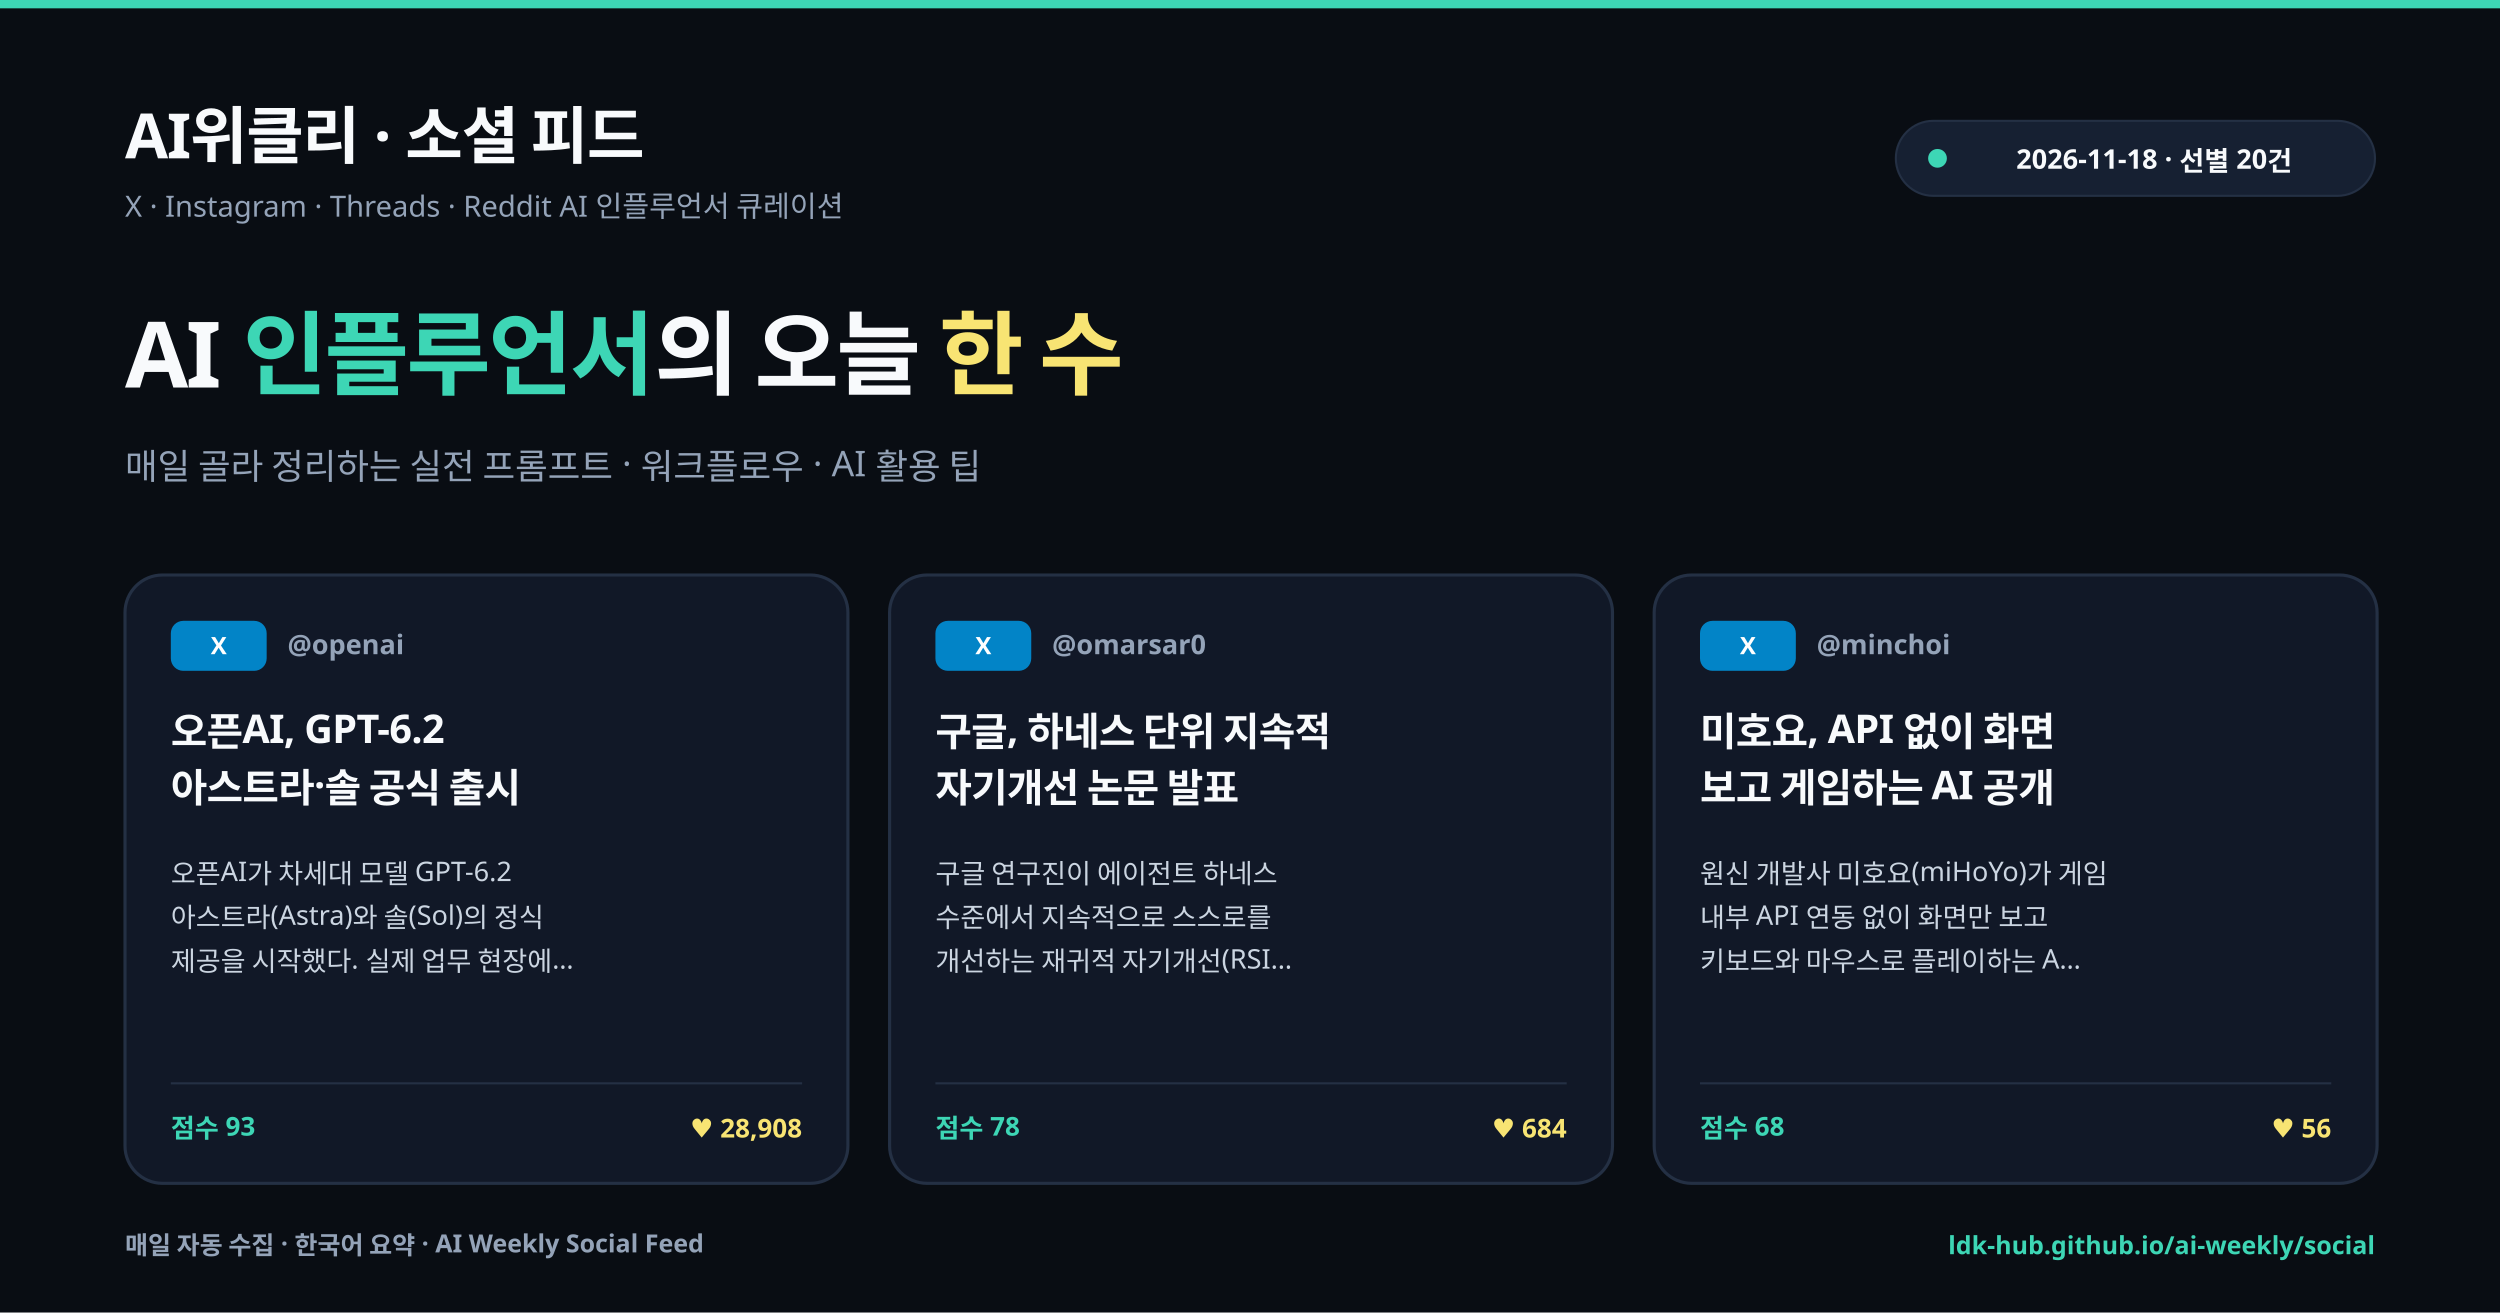
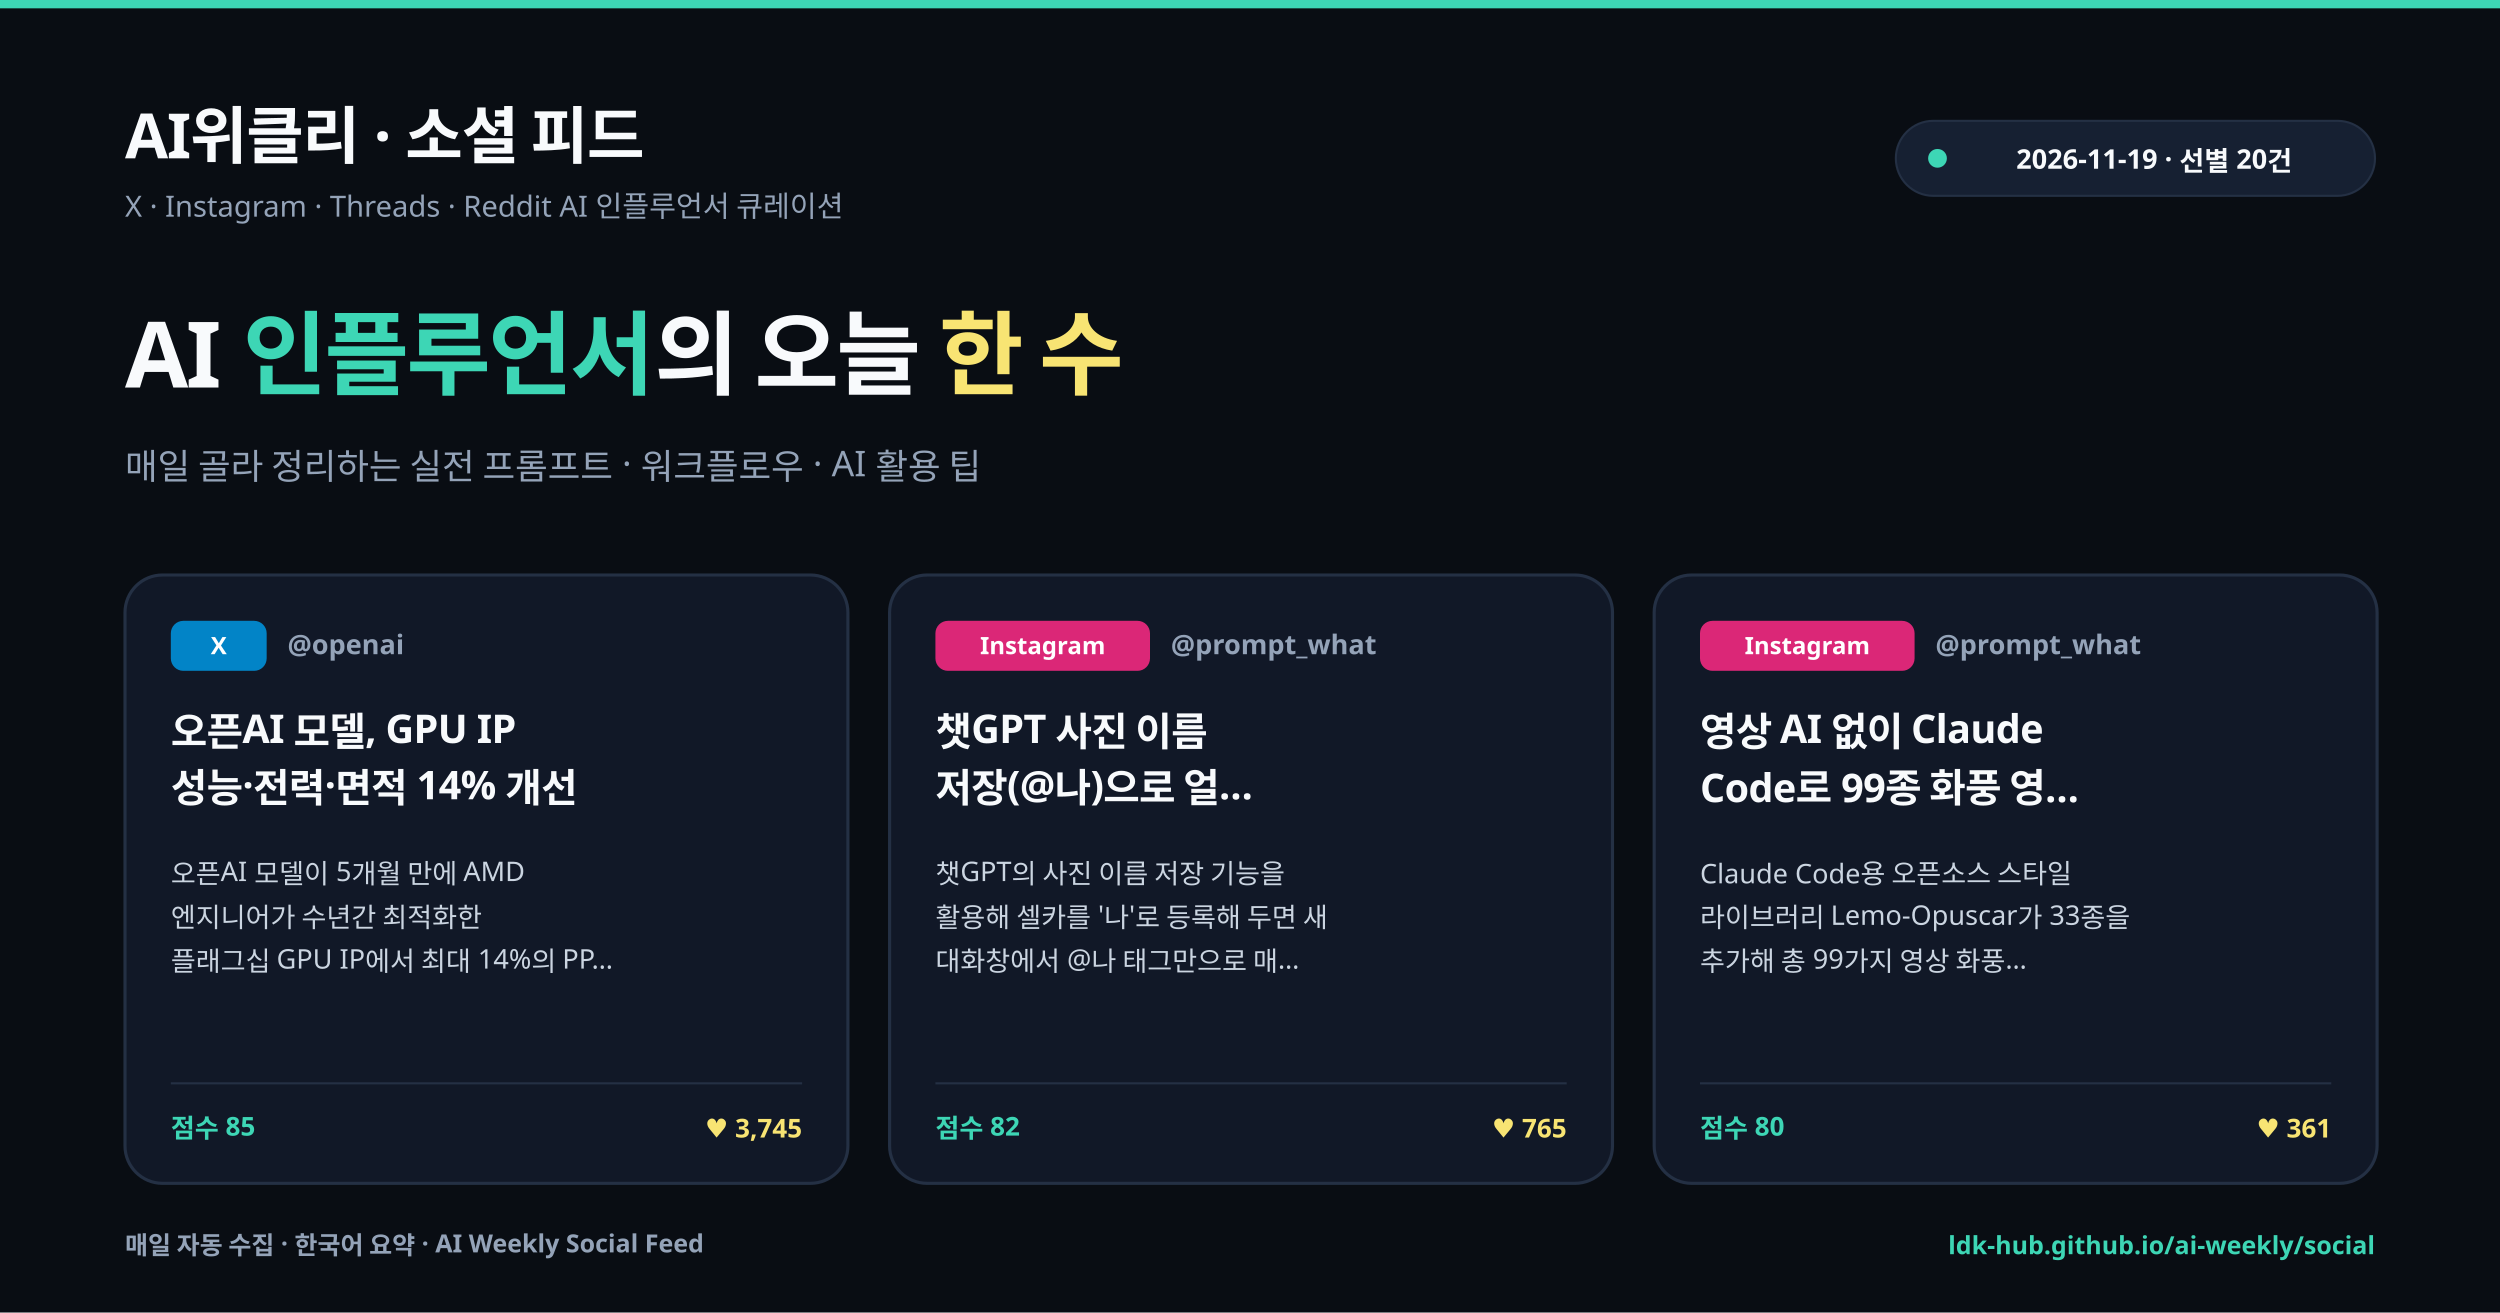
<svg xmlns="http://www.w3.org/2000/svg" viewBox="0 0 1200 630" width="1200" height="630" font-family="'Apple SD Gothic Neo', 'Pretendard', 'Noto Sans KR', 'Malgun Gothic', sans-serif">
  <defs>
    <clipPath id="socCardClip0">
      <rect x="0" y="0" width="347" height="292" rx="18" />
    </clipPath>
    <clipPath id="socCardClip1">
      <rect x="0" y="0" width="347" height="292" rx="18" />
    </clipPath>
    <clipPath id="socCardClip2">
      <rect x="0" y="0" width="347" height="292" rx="18" />
    </clipPath>
  </defs>
  <rect width="1200" height="630" fill="#090d13" />
  <rect x="0" y="0" width="1200" height="4" fill="#3dd6b5" />
  <text x="60" y="76" font-size="30" font-weight="700" fill="#f8fafc" letter-spacing="-0.6">AI위클리 · 소셜 피드</text>
  <text x="60" y="104" font-size="14" font-weight="500" fill="#94a3b8">X · Instagram · Threads · Reddit AI 인플루언서 큐레이션</text>
  <g transform="translate(910, 58)">
    <rect x="0" y="0" width="230" height="36" rx="18" fill="#162032" stroke="#243044" stroke-width="1" />
    <circle cx="20" cy="18" r="4.5" fill="#3dd6b5" />
-     <text x="124" y="23" font-size="13" font-weight="600" fill="#f8fafc" text-anchor="middle">2026-11-18 · 선별 20건</text>
+     <text x="124" y="23" font-size="13" font-weight="600" fill="#f8fafc" text-anchor="middle">2026-11-19 · 선별 20건</text>
  </g>
  <text x="60" y="186" font-size="44" font-weight="700" fill="#f8fafc" letter-spacing="-1.2">AI <tspan fill="#3dd6b5">인플루언서</tspan>의 오늘 <tspan fill="#f8e473">한 수</tspan>
  </text>
  <text x="60" y="230" font-size="17" font-weight="500" fill="#94a3b8">매일 골라 정리하는 실전 프롬프트 · 워크플로우 · AI 활용 팁</text>
  <g transform="translate(60, 276)">
    <rect x="0" y="0" width="347" height="292" rx="18" fill="#111827" stroke="#243044" stroke-width="1.5" />
    <g clip-path="url(#socCardClip0)">
      <rect x="22" y="22" width="46" height="24" rx="6" fill="#0284c7" />
      <text x="45" y="38" font-size="11.5" font-weight="700" fill="#ffffff" text-anchor="middle">X</text>
      <text x="78" y="38" font-size="13" font-weight="600" fill="#94a3b8">@openai</text>
-       <text x="22" y="82" font-size="19" font-weight="700" fill="#f8fafc" letter-spacing="-0.3">오픈AI, GPT-6.2</text>
-       <text x="22" y="109" font-size="19" font-weight="700" fill="#f8fafc" letter-spacing="-0.3">아스트라·솔 공식 출시</text>
-       <text x="22" y="148" font-size="13" font-weight="500" fill="#cbd5e1">오픈AI가 차세대 모델 GPT-6.2</text>
-       <text x="22" y="169" font-size="13" font-weight="500" fill="#cbd5e1">아스트라(Astra)와 솔(Sol)의 정식</text>
-       <text x="22" y="190" font-size="13" font-weight="500" fill="#cbd5e1">제공을 시작했다. 실제 업무 현장에…</text>
+       <text x="22" y="82" font-size="19" font-weight="700" fill="#f8fafc" letter-spacing="-0.3">오픈AI 모델, GPU IP</text>
+       <text x="22" y="109" font-size="19" font-weight="700" fill="#f8fafc" letter-spacing="-0.3">성능·전력·면적 14% 개선</text>
+       <text x="22" y="148" font-size="13" font-weight="500" fill="#cbd5e1">오픈AI 모델이 5개월 만에 AMD</text>
+       <text x="22" y="169" font-size="13" font-weight="500" fill="#cbd5e1">엔지니어가 수년간 최적화한</text>
+       <text x="22" y="190" font-size="13" font-weight="500" fill="#cbd5e1">플래그십 GPU IP에서 최대 14%의 PP…</text>
      <line x1="22" y1="244" x2="325" y2="244" stroke="#243044" stroke-width="1" />
-       <text x="22" y="270" font-size="12.5" font-weight="700" fill="#3dd6b5">점수 93</text>
-       <text x="325" y="270" font-size="12.5" font-weight="600" fill="#f8e473" text-anchor="end">♥ 28,908</text>
+       <text x="22" y="270" font-size="12.5" font-weight="700" fill="#3dd6b5">점수 85</text>
+       <text x="325" y="270" font-size="12.5" font-weight="600" fill="#f8e473" text-anchor="end">♥ 3,745</text>
    </g>
  </g>
  <g transform="translate(427, 276)">
    <rect x="0" y="0" width="347" height="292" rx="18" fill="#111827" stroke="#243044" stroke-width="1.5" />
    <g clip-path="url(#socCardClip1)">
-       <rect x="22" y="22" width="46" height="24" rx="6" fill="#0284c7" />
-       <text x="45" y="38" font-size="11.5" font-weight="700" fill="#ffffff" text-anchor="middle">X</text>
-       <text x="78" y="38" font-size="13" font-weight="600" fill="#94a3b8">@omarsar0</text>
-       <text x="22" y="82" font-size="19" font-weight="700" fill="#f8fafc" letter-spacing="-0.3">구글, 하네스 단위 지속적</text>
-       <text x="22" y="109" font-size="19" font-weight="700" fill="#f8fafc" letter-spacing="-0.3">자기개선 논문 발표</text>
-       <text x="22" y="148" font-size="13" font-weight="500" fill="#cbd5e1">구글 연구진이 에이전트 하네스</text>
-       <text x="22" y="169" font-size="13" font-weight="500" fill="#cbd5e1">수준에서 지속적으로 스스로를</text>
-       <text x="22" y="190" font-size="13" font-weight="500" fill="#cbd5e1">개선하는 재귀적 자기개선(RSI…</text>
+       <rect x="22" y="22" width="103" height="24" rx="6" fill="#db2777" />
+       <text x="73.5" y="38" font-size="11.5" font-weight="700" fill="#ffffff" text-anchor="middle">Instagram</text>
+       <text x="135" y="38" font-size="13" font-weight="600" fill="#94a3b8">@prompt_what</text>
+       <text x="22" y="82" font-size="19" font-weight="700" fill="#f8fafc" letter-spacing="-0.3">챗GPT 사진 이름</text>
+       <text x="22" y="109" font-size="19" font-weight="700" fill="#f8fafc" letter-spacing="-0.3">저장(@나)으로 얼…</text>
+       <text x="22" y="148" font-size="13" font-weight="500" fill="#cbd5e1">챗GPT의 사진 이름 저장 기능을</text>
+       <text x="22" y="169" font-size="13" font-weight="500" fill="#cbd5e1">활용해 셀카를 '나'로 등록해 두면 새</text>
+       <text x="22" y="190" font-size="13" font-weight="500" fill="#cbd5e1">대화창에서 @나 태그만으로 매…</text>
      <line x1="22" y1="244" x2="325" y2="244" stroke="#243044" stroke-width="1" />
-       <text x="22" y="270" font-size="12.5" font-weight="700" fill="#3dd6b5">점수 78</text>
-       <text x="325" y="270" font-size="12.5" font-weight="600" fill="#f8e473" text-anchor="end">♥ 684</text>
+       <text x="22" y="270" font-size="12.5" font-weight="700" fill="#3dd6b5">점수 82</text>
+       <text x="325" y="270" font-size="12.5" font-weight="600" fill="#f8e473" text-anchor="end">♥ 765</text>
    </g>
  </g>
  <g transform="translate(794, 276)">
    <rect x="0" y="0" width="347" height="292" rx="18" fill="#111827" stroke="#243044" stroke-width="1.5" />
    <g clip-path="url(#socCardClip2)">
-       <rect x="22" y="22" width="46" height="24" rx="6" fill="#0284c7" />
-       <text x="45" y="38" font-size="11.5" font-weight="700" fill="#ffffff" text-anchor="middle">X</text>
-       <text x="78" y="38" font-size="13" font-weight="600" fill="#94a3b8">@minchoi</text>
-       <text x="22" y="82" font-size="19" font-weight="700" fill="#f8fafc" letter-spacing="-0.3">미호요, API 없이 화면</text>
-       <text x="22" y="109" font-size="19" font-weight="700" fill="#f8fafc" letter-spacing="-0.3">보고 게임하는 AI 공개</text>
-       <text x="22" y="148" font-size="13" font-weight="500" fill="#cbd5e1">원신 개발사 미호요(miHoYo)가 게임</text>
-       <text x="22" y="169" font-size="13" font-weight="500" fill="#cbd5e1">내부 API 연동 없이 화면만 보고</text>
-       <text x="22" y="190" font-size="13" font-weight="500" fill="#cbd5e1">키보드와 마우스로 플레이하는 A…</text>
+       <rect x="22" y="22" width="103" height="24" rx="6" fill="#db2777" />
+       <text x="73.5" y="38" font-size="11.5" font-weight="700" fill="#ffffff" text-anchor="middle">Instagram</text>
+       <text x="135" y="38" font-size="13" font-weight="600" fill="#94a3b8">@prompt_what</text>
+       <text x="22" y="82" font-size="19" font-weight="700" fill="#f8fafc" letter-spacing="-0.3">영상 AI 없이 Claude</text>
+       <text x="22" y="109" font-size="19" font-weight="700" fill="#f8fafc" letter-spacing="-0.3">Code로 99종 화풍 영…</text>
+       <text x="22" y="148" font-size="13" font-weight="500" fill="#cbd5e1">Claude Code용 오픈소스 스타일</text>
+       <text x="22" y="169" font-size="13" font-weight="500" fill="#cbd5e1">라이브러리 Lemo-Opuscar가 33종을</text>
+       <text x="22" y="190" font-size="13" font-weight="500" fill="#cbd5e1">추가해 총 99가지 영상 화풍…</text>
      <line x1="22" y1="244" x2="325" y2="244" stroke="#243044" stroke-width="1" />
-       <text x="22" y="270" font-size="12.5" font-weight="700" fill="#3dd6b5">점수 68</text>
-       <text x="325" y="270" font-size="12.5" font-weight="600" fill="#f8e473" text-anchor="end">♥ 56</text>
+       <text x="22" y="270" font-size="12.5" font-weight="700" fill="#3dd6b5">점수 80</text>
+       <text x="325" y="270" font-size="12.5" font-weight="600" fill="#f8e473" text-anchor="end">♥ 361</text>
    </g>
  </g>
  <text x="60" y="602" font-size="12" font-weight="600" fill="#94a3b8">매일 자동 수집 · 한국어 요약 · AI Weekly Social Feed</text>
  <text x="1140" y="602" font-size="12" font-weight="600" fill="#3dd6b5" text-anchor="end">ldk-hub.github.io/ai-weekly/social</text>
</svg>
